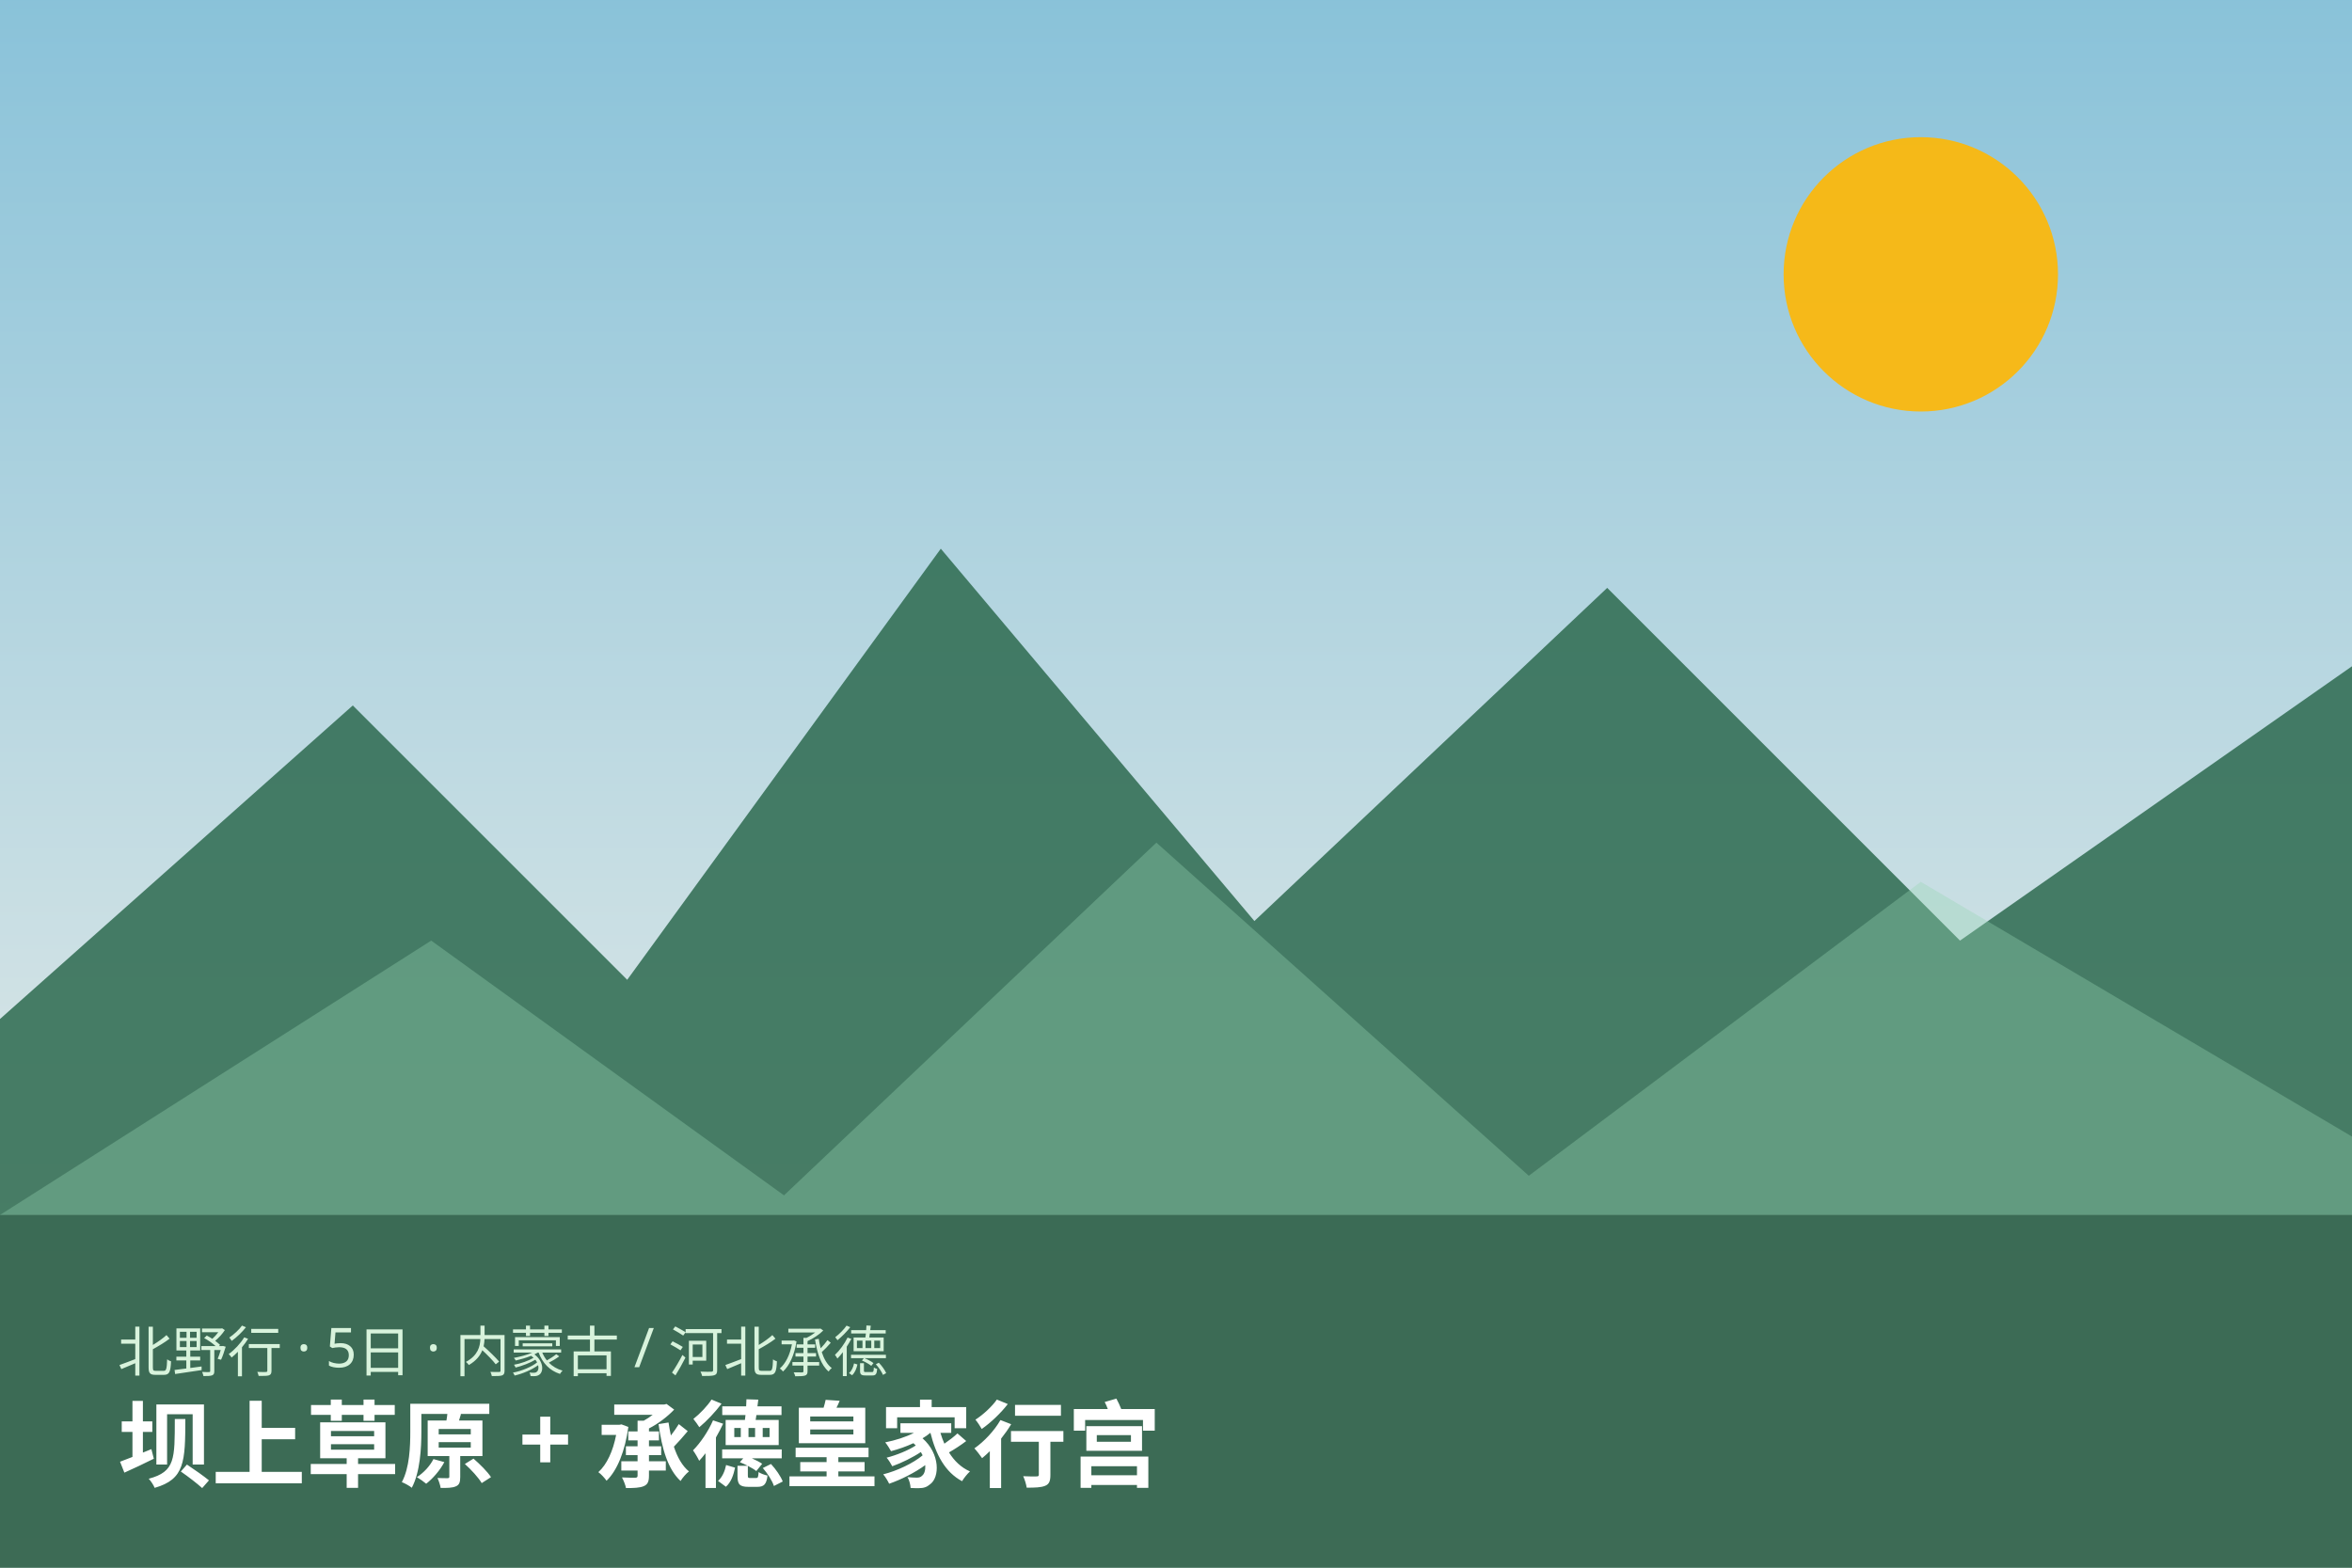
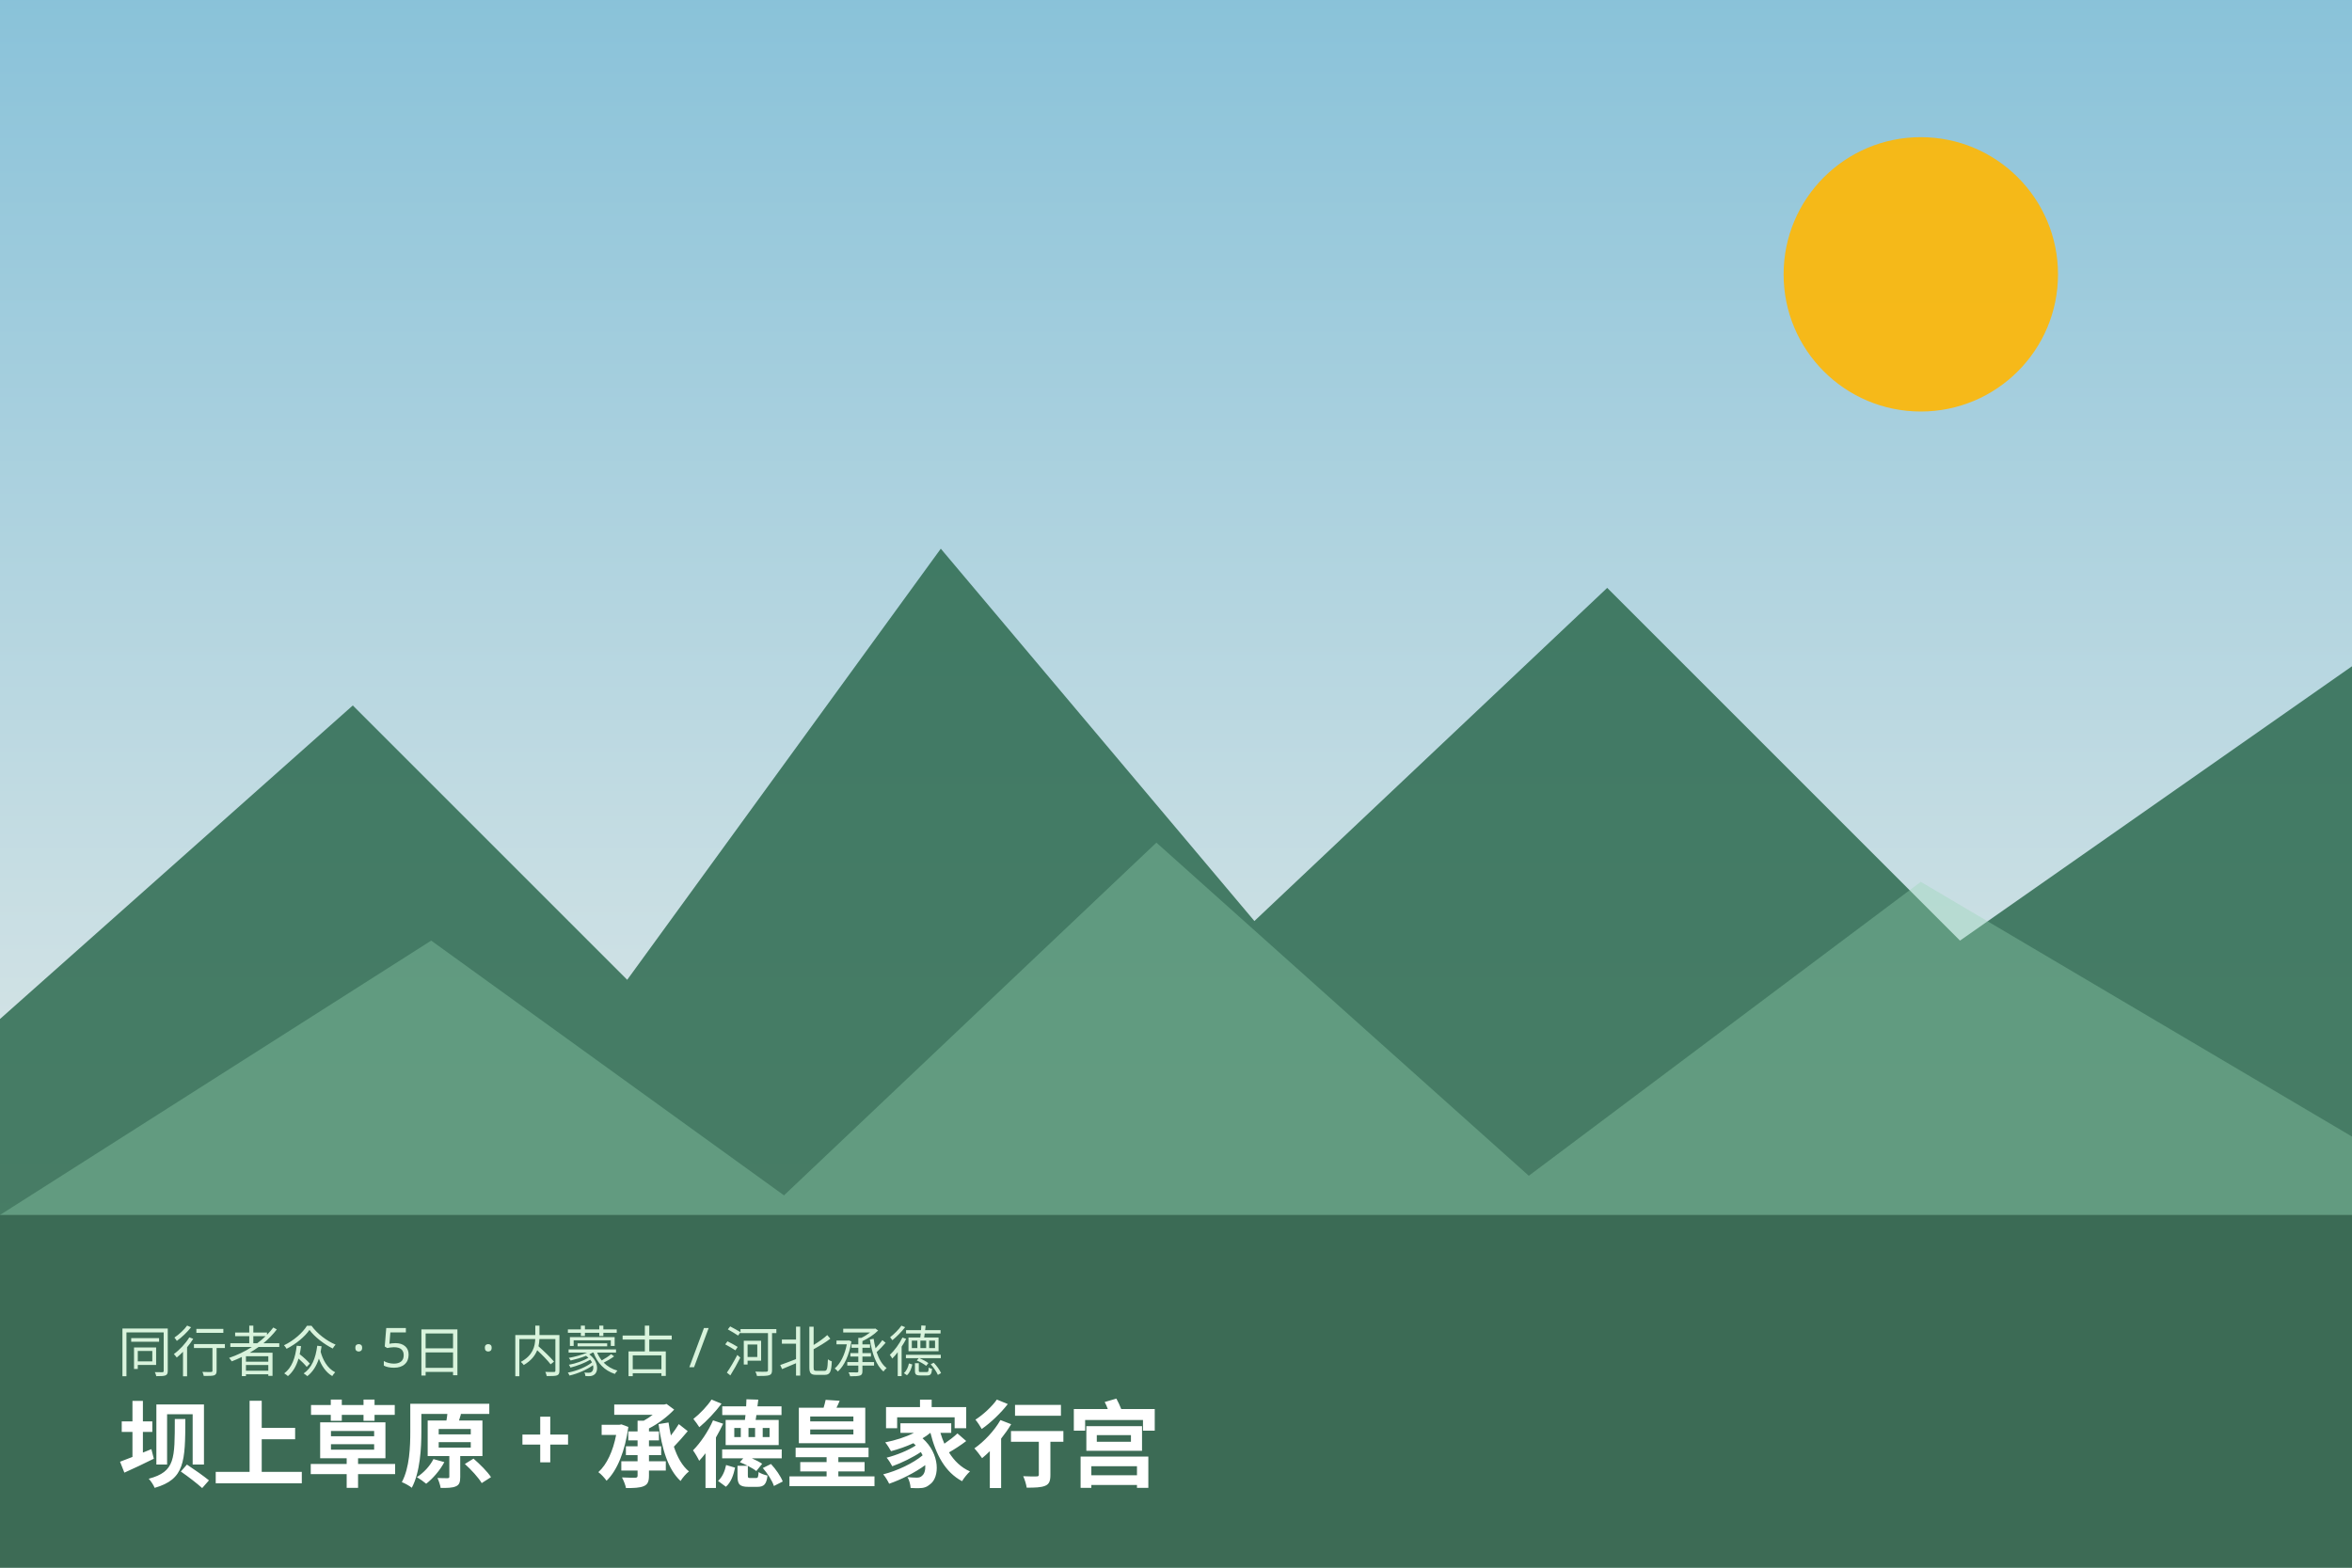
<svg xmlns="http://www.w3.org/2000/svg" width="1200" height="800" viewBox="0 0 1200 800">
  <defs>
    <linearGradient id="sky" x1="0" y1="0" x2="0" y2="1">
      <stop offset="0%" stop-color="#89c2d9" />
      <stop offset="100%" stop-color="#f7f3eb" />
    </linearGradient>
  </defs>
  <rect width="1200" height="800" fill="url(#sky)" />
  <circle cx="980" cy="140" r="70" fill="#ffb703" opacity="0.9" />
  <path d="M0 520 L180 360 L320 500 L480 280 L640 470 L820 300 L1000 480 L1200 340 L1200 800 L0 800 Z" fill="#2d6a4f" opacity="0.85" />
  <path d="M0 620 L220 480 L400 610 L590 430 L780 600 L980 450 L1200 580 L1200 800 L0 800 Z" fill="#95d5b2" opacity="0.35" />
  <rect x="0" y="620" width="1200" height="180" fill="#1b4332" opacity="0.55" />
-   <text x="60" y="700" font-family="PingFang SC, sans-serif" font-size="28" fill="#d8f3dc">北野行 · 5日 · 内蒙古 / 河北承德</text>
+   <text x="60" y="700" font-family="PingFang SC, sans-serif" font-size="28" fill="#d8f3dc">同行者众 · 5日 · 内蒙古 / 河北承德</text>
  <text x="60" y="755" font-family="PingFang SC, sans-serif" font-size="48" font-weight="700" fill="#ffffff">坝上草原 + 承德皇家行宫</text>
</svg>
